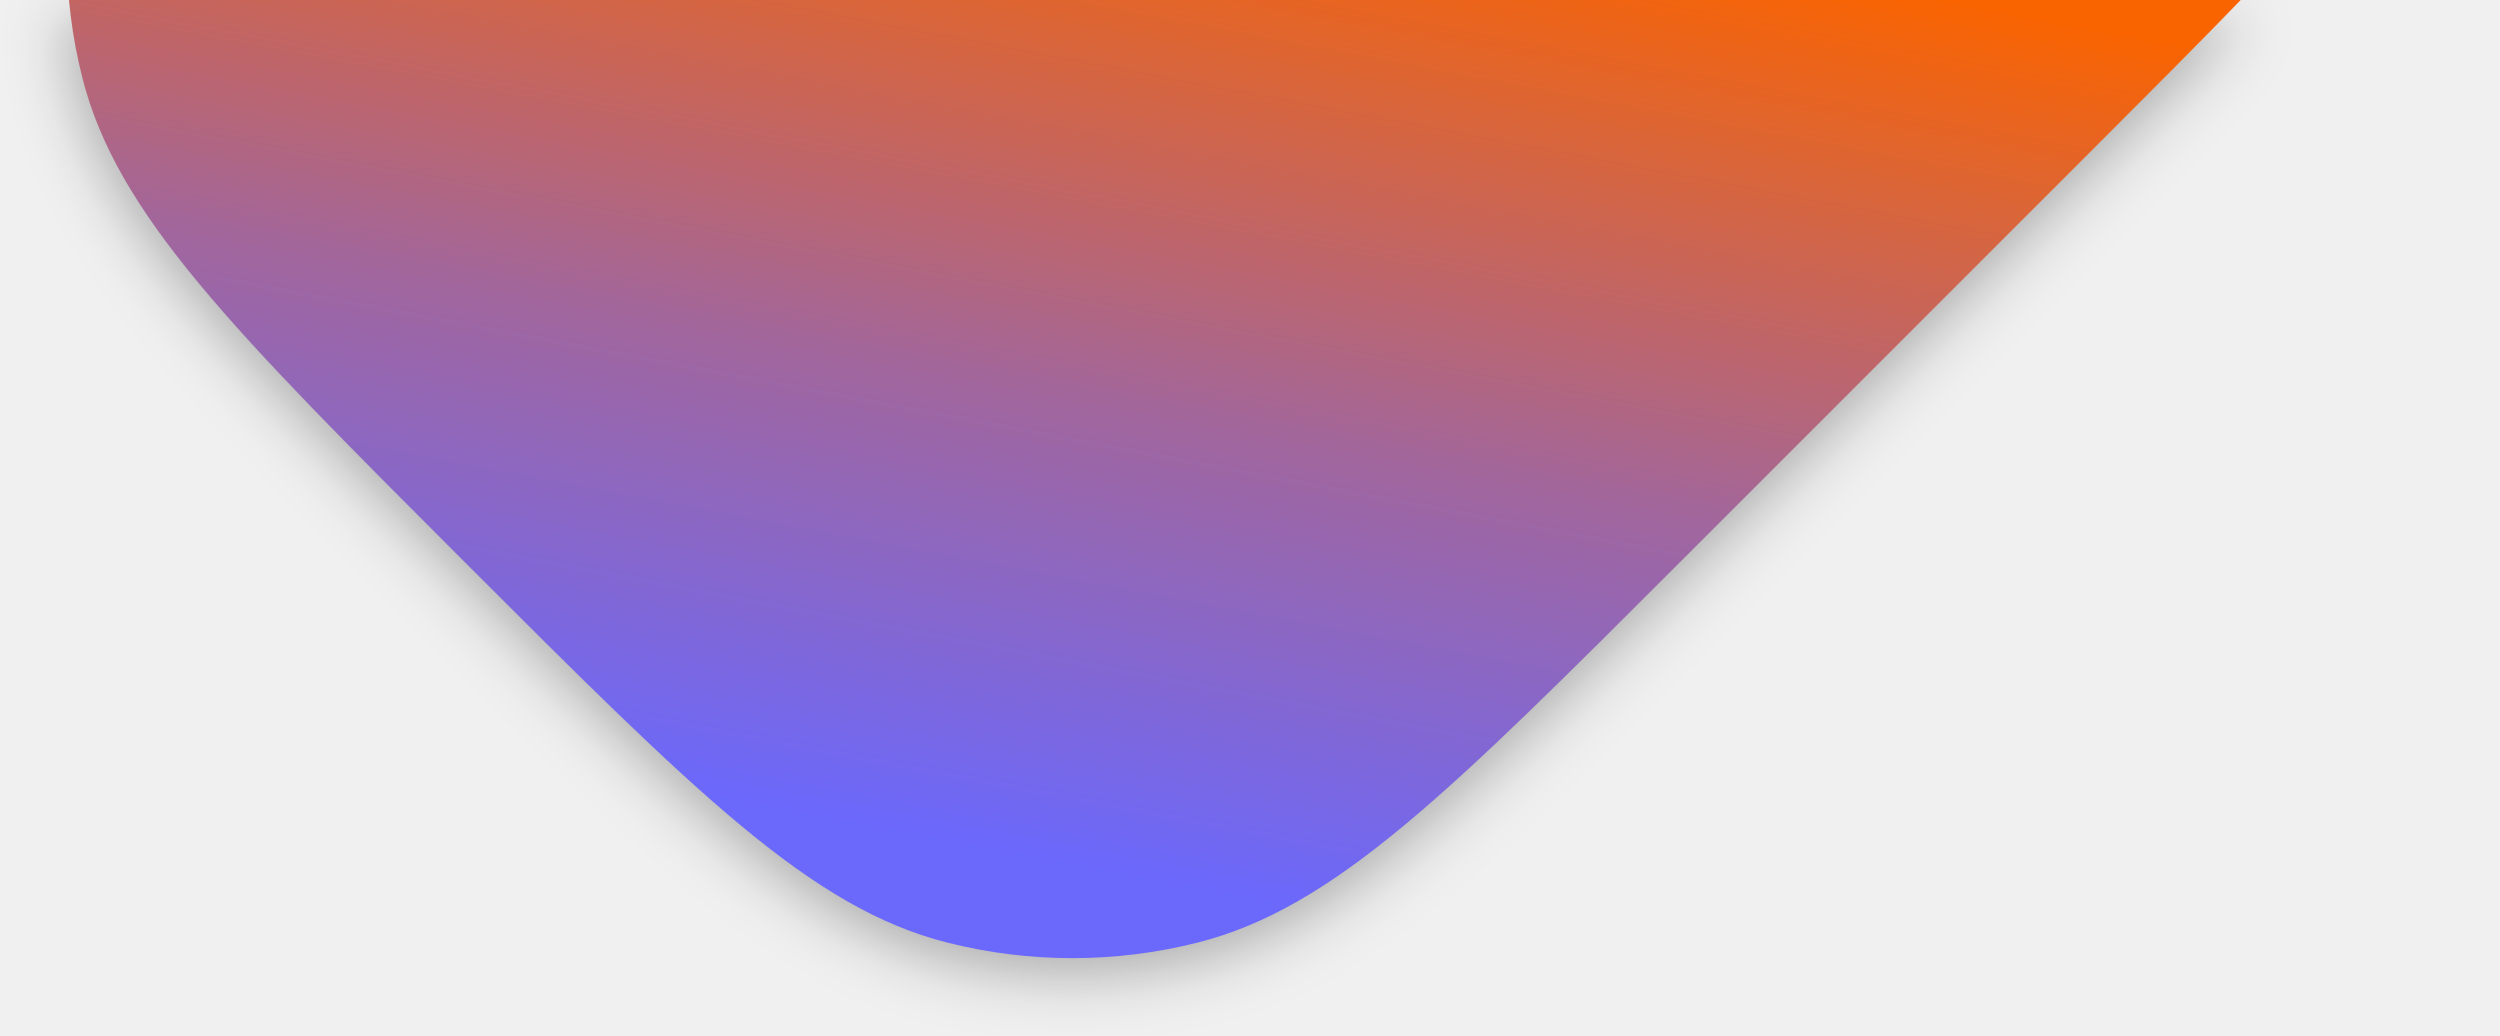
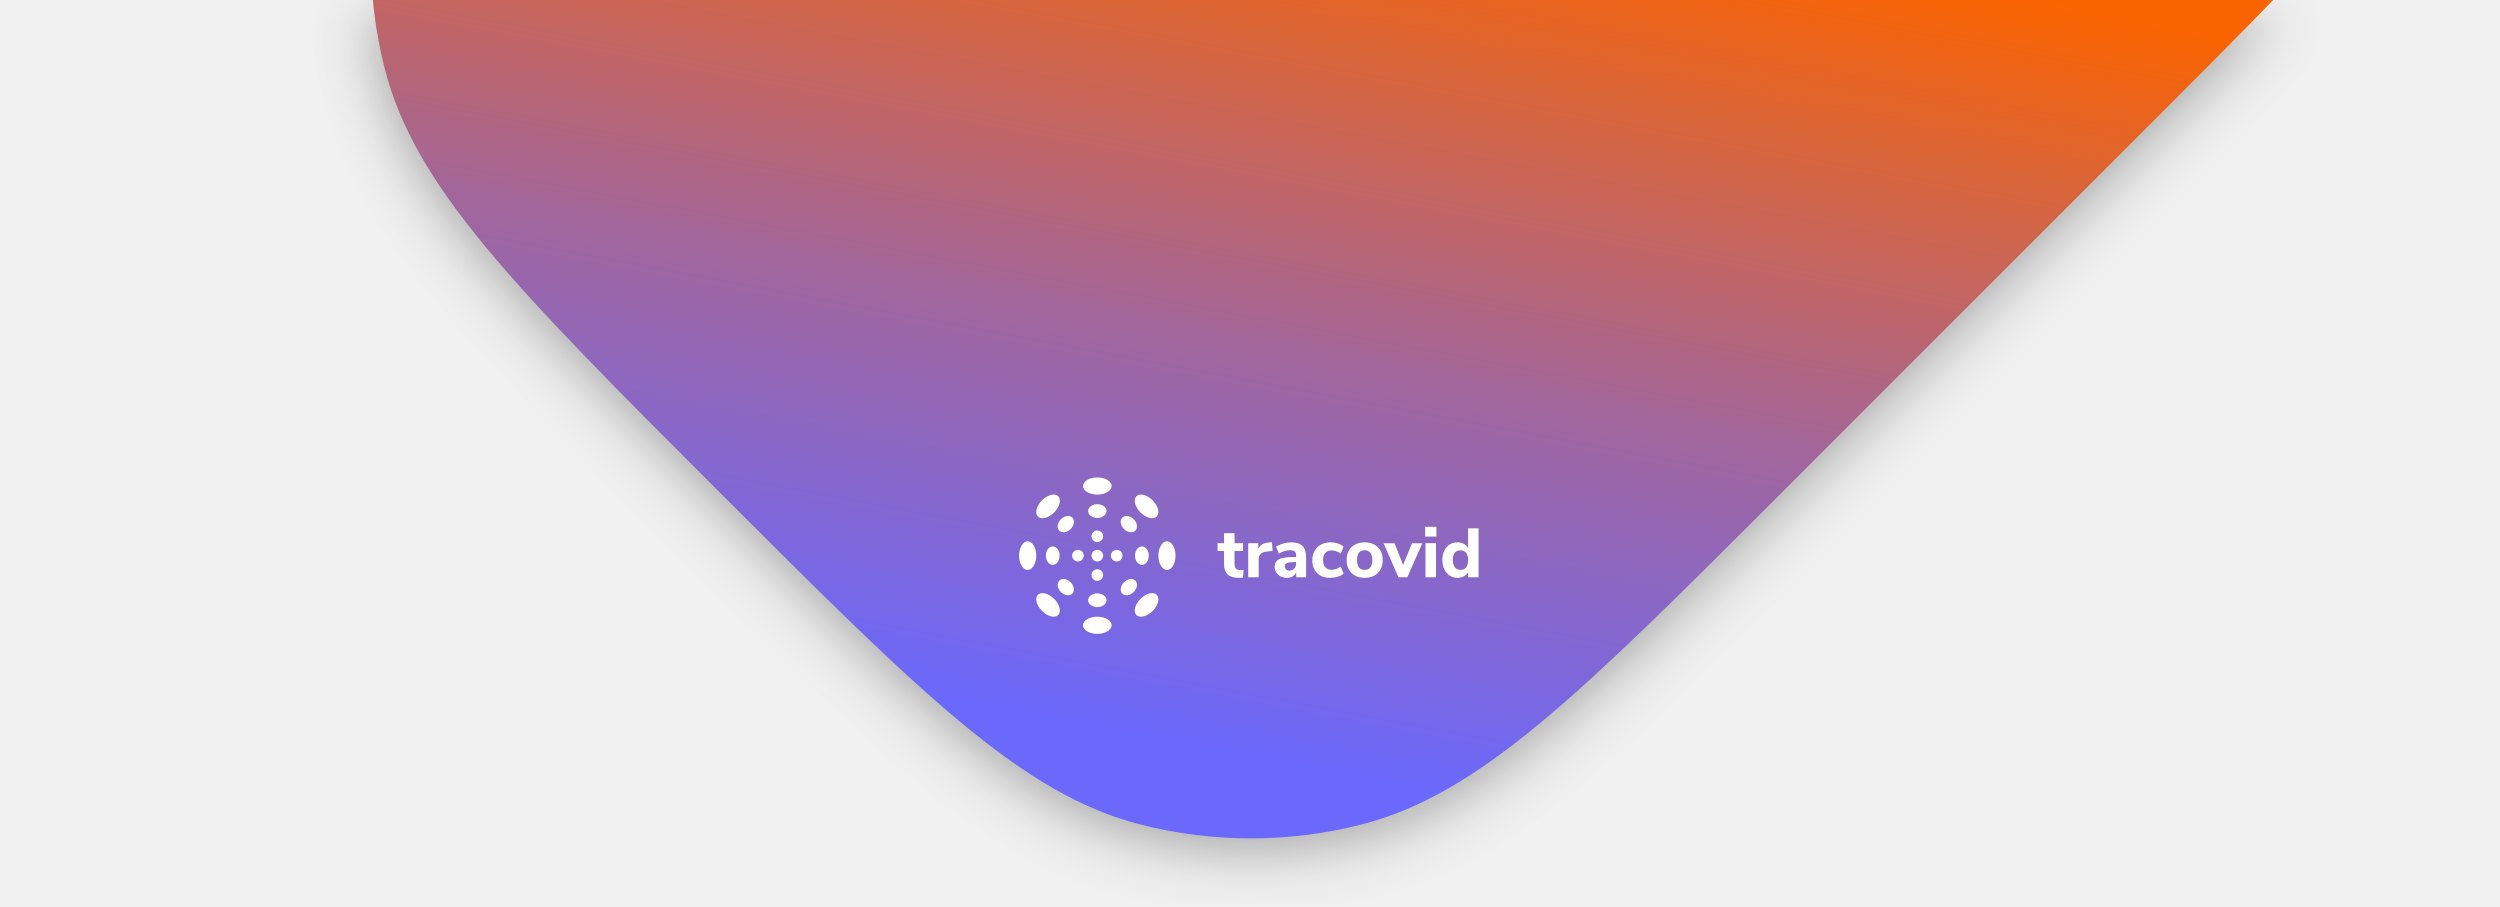
- <svg xmlns="http://www.w3.org/2000/svg" width="1260" height="522" viewBox="0 0 1260 522" fill="none">
+ <svg xmlns="http://www.w3.org/2000/svg" width="1440" height="522" viewBox="0 0 1440 522" fill="none">
  <g filter="url(#filter0_d)">
-     <path fill-rule="evenodd" clip-rule="evenodd" d="M1055.81 -539.257C939.241 -655.831 880.954 -714.117 812.154 -731.504C770.75 -741.967 727.393 -741.967 685.988 -731.504C617.189 -714.117 558.902 -655.831 442.328 -539.257L233.743 -330.672C117.17 -214.099 58.883 -155.812 41.497 -87.012C31.034 -45.608 31.034 -2.251 41.497 39.154C58.883 107.953 117.17 166.24 233.743 282.813C350.317 399.387 408.604 457.674 477.403 475.06C518.808 485.523 562.165 485.523 603.569 475.06C672.5 457.64 730.656 399.387 847.229 282.814L1055.81 74.228C1172.39 -42.345 1230.67 -100.632 1248.06 -169.431C1258.52 -210.836 1258.52 -254.193 1248.06 -295.597C1230.67 -364.397 1172.39 -422.684 1055.81 -539.257Z" fill="url(#paint0_linear)" />
+     <path fill-rule="evenodd" clip-rule="evenodd" d="M1235.81 -539.257C1119.24 -655.831 1060.95 -714.117 992.154 -731.504C950.75 -741.967 907.393 -741.967 865.988 -731.504C797.189 -714.117 738.902 -655.831 622.328 -539.257L413.743 -330.672C297.17 -214.099 238.883 -155.812 221.497 -87.012C211.034 -45.608 211.034 -2.251 221.497 39.154C238.883 107.953 297.17 166.24 413.743 282.813C530.317 399.387 588.604 457.674 657.403 475.06C698.808 485.523 742.165 485.523 783.569 475.06C852.5 457.64 910.656 399.387 1027.23 282.814L1235.81 74.228C1352.39 -42.345 1410.67 -100.632 1428.06 -169.431C1438.52 -210.836 1438.52 -254.193 1428.06 -295.597C1410.67 -364.397 1352.39 -422.684 1235.81 -539.257Z" fill="url(#paint0_linear)" />
  </g>
+   <path fill-rule="evenodd" clip-rule="evenodd" d="M716.289 328.274L715.969 332.674C715.195 332.779 714.422 332.833 713.649 332.833C710.662 332.833 708.482 332.181 707.109 330.874C705.735 329.568 705.049 327.581 705.049 324.914V317.394H701.329V312.874H705.049V307.114H711.089V312.874H716.009V317.394H711.089V324.874C711.089 327.221 712.182 328.394 714.369 328.394C714.982 328.394 715.622 328.354 716.289 328.274Z" fill="white" />
+   <path fill-rule="evenodd" clip-rule="evenodd" d="M733.009 317.354L729.609 317.714C727.929 317.874 726.741 318.348 726.049 319.134C725.355 319.921 725.009 320.968 725.009 322.274V332.514H718.969V312.874H724.769V316.194C725.755 313.928 727.795 312.688 730.889 312.474L732.649 312.354L733.009 317.354Z" fill="white" />
+   <path fill-rule="evenodd" clip-rule="evenodd" d="M745.488 327.493C746.208 326.707 746.568 325.687 746.568 324.433V323.754H745.888C743.728 323.754 742.215 323.927 741.348 324.273C740.481 324.62 740.049 325.247 740.049 326.153C740.049 326.873 740.295 327.473 740.788 327.953C741.281 328.433 741.901 328.674 742.648 328.674C743.821 328.674 744.768 328.28 745.488 327.493ZM750.228 314.473C751.629 315.86 752.328 318.007 752.328 320.913V332.514H746.608V329.594C746.208 330.607 745.542 331.4 744.608 331.973C743.675 332.547 742.582 332.833 741.328 332.833C739.995 332.833 738.788 332.566 737.708 332.033C736.629 331.5 735.774 330.754 735.148 329.793C734.521 328.833 734.208 327.767 734.208 326.594C734.208 325.153 734.575 324.02 735.308 323.193C736.042 322.367 737.221 321.767 738.848 321.393C740.474 321.02 742.701 320.833 745.528 320.833H746.568V320.114C746.568 318.94 746.314 318.114 745.808 317.634C745.301 317.154 744.422 316.913 743.169 316.913C742.208 316.913 741.141 317.087 739.968 317.433C738.795 317.781 737.675 318.261 736.608 318.873L735.009 314.833C736.129 314.14 737.509 313.56 739.148 313.094C740.788 312.627 742.314 312.393 743.728 312.393C746.661 312.393 748.828 313.087 750.228 314.473Z" fill="white" />
+   <path fill-rule="evenodd" clip-rule="evenodd" d="M758.647 330.113C756.807 328.301 755.887 325.833 755.887 322.714C755.887 320.66 756.327 318.853 757.207 317.293C758.086 315.734 759.327 314.527 760.927 313.674C762.527 312.82 764.38 312.393 766.487 312.393C767.927 312.393 769.313 312.613 770.647 313.053C771.98 313.493 773.06 314.087 773.887 314.833L772.287 318.953C771.513 318.34 770.667 317.867 769.747 317.533C768.827 317.2 767.927 317.033 767.046 317.033C765.473 317.033 764.253 317.5 763.387 318.433C762.52 319.367 762.086 320.754 762.086 322.593C762.086 324.433 762.52 325.827 763.387 326.773C764.253 327.72 765.473 328.193 767.046 328.193C767.927 328.193 768.827 328.027 769.747 327.693C770.667 327.36 771.513 326.886 772.287 326.273L773.887 330.433C773.007 331.18 771.887 331.767 770.527 332.193C769.167 332.62 767.727 332.833 766.207 332.833C763.007 332.833 760.487 331.926 758.647 330.113Z" fill="white" />
+   <path fill-rule="evenodd" clip-rule="evenodd" d="M790.447 322.594C790.447 320.701 790.067 319.288 789.306 318.354C788.547 317.421 787.46 316.954 786.047 316.954C783.113 316.954 781.647 318.834 781.647 322.594C781.647 326.354 783.113 328.234 786.047 328.234C788.98 328.234 790.447 326.354 790.447 322.594ZM780.567 331.573C778.993 330.734 777.78 329.547 776.926 328.014C776.073 326.481 775.647 324.674 775.647 322.594C775.647 320.514 776.073 318.708 776.926 317.174C777.78 315.641 778.993 314.461 780.567 313.634C782.14 312.808 783.967 312.394 786.047 312.394C788.127 312.394 789.953 312.808 791.527 313.634C793.1 314.461 794.313 315.641 795.167 317.174C796.02 318.708 796.447 320.514 796.447 322.594C796.447 324.674 796.02 326.481 795.167 328.014C794.313 329.547 793.1 330.734 791.527 331.573C789.953 332.413 788.127 332.833 786.047 332.833C783.967 332.833 782.14 332.413 780.567 331.573Z" fill="white" />
+   <path fill-rule="evenodd" clip-rule="evenodd" d="M813.327 312.914H819.247L810.607 332.514H805.487L796.967 312.914H803.247L808.207 325.394L813.327 312.914Z" fill="white" />
+   <path fill-rule="evenodd" clip-rule="evenodd" d="M821.088 332.514H827.128V312.874H821.088V332.514ZM820.887 309.074H827.366V303.434H820.887V309.074Z" fill="white" />
+   <path fill-rule="evenodd" clip-rule="evenodd" d="M844.507 326.774C845.268 325.801 845.648 324.408 845.648 322.594C845.648 320.781 845.268 319.394 844.507 318.434C843.747 317.474 842.66 316.994 841.247 316.994C839.834 316.994 838.74 317.468 837.967 318.414C837.194 319.361 836.808 320.728 836.808 322.514C836.808 324.328 837.194 325.734 837.967 326.734C838.74 327.734 839.834 328.234 841.247 328.234C842.66 328.234 843.747 327.748 844.507 326.774ZM851.648 304.314V332.514H845.648V329.594C845.061 330.608 844.228 331.401 843.148 331.974C842.068 332.547 840.848 332.834 839.487 332.834C837.808 332.834 836.308 332.401 834.987 331.534C833.667 330.667 832.641 329.454 831.907 327.894C831.174 326.333 830.808 324.541 830.808 322.514C830.808 320.488 831.174 318.708 831.907 317.174C832.641 315.641 833.66 314.461 834.967 313.634C836.274 312.808 837.78 312.394 839.487 312.394C840.82 312.394 842.028 312.674 843.108 313.234C844.188 313.794 845.021 314.581 845.608 315.594V304.314H851.648Z" fill="white" />
+   <path fill-rule="evenodd" clip-rule="evenodd" d="M632.053 334.569C633.904 334.569 635.405 333.068 635.405 331.217C635.405 329.366 633.904 327.865 632.053 327.865C630.201 327.865 628.701 329.366 628.701 331.217C628.701 333.068 630.201 334.569 632.053 334.569Z" fill="white" />
+   <path fill-rule="evenodd" clip-rule="evenodd" d="M626.739 345.732C626.739 347.923 629.118 349.7 632.053 349.7C634.988 349.7 637.368 347.923 637.368 345.732C637.368 343.542 634.988 341.765 632.053 341.765C629.118 341.765 626.739 343.542 626.739 345.732Z" fill="white" />
+   <path fill-rule="evenodd" clip-rule="evenodd" d="M632.053 355.231C627.494 355.231 623.799 357.443 623.799 360.169C623.799 362.896 627.494 365.106 632.053 365.106C636.611 365.106 640.306 362.896 640.306 360.169C640.306 357.443 636.611 355.231 632.053 355.231Z" fill="white" />
+   <path fill-rule="evenodd" clip-rule="evenodd" d="M632.053 312.241C633.904 312.241 635.405 310.741 635.405 308.889C635.405 307.038 633.904 305.538 632.053 305.538C630.201 305.538 628.701 307.038 628.701 308.889C628.701 310.741 630.201 312.241 632.053 312.241Z" fill="white" />
+   <path fill-rule="evenodd" clip-rule="evenodd" d="M632.053 323.405C633.904 323.405 635.405 321.904 635.405 320.053C635.405 318.202 633.904 316.701 632.053 316.701C630.201 316.701 628.701 318.202 628.701 320.053C628.701 321.904 630.201 323.405 632.053 323.405Z" fill="white" />
+   <path fill-rule="evenodd" clip-rule="evenodd" d="M632.053 290.407C629.117 290.407 626.739 292.183 626.739 294.374C626.739 296.565 629.117 298.341 632.053 298.341C634.988 298.341 637.367 296.565 637.367 294.374C637.367 292.183 634.988 290.407 632.053 290.407Z" fill="white" />
+   <path fill-rule="evenodd" clip-rule="evenodd" d="M632.053 284.876C636.611 284.876 640.306 282.665 640.306 279.939C640.306 277.211 636.611 275.001 632.053 275.001C627.494 275.001 623.799 277.211 623.799 279.939C623.799 282.665 627.494 284.876 632.053 284.876Z" fill="white" />
+   <path fill-rule="evenodd" clip-rule="evenodd" d="M620.889 316.702C619.037 316.702 617.537 318.202 617.537 320.054C617.537 321.905 619.037 323.406 620.889 323.406C622.74 323.406 624.241 321.905 624.241 320.054C624.241 318.202 622.74 316.702 620.889 316.702Z" fill="white" />
+   <path fill-rule="evenodd" clip-rule="evenodd" d="M606.374 314.739C604.184 314.739 602.407 317.118 602.407 320.053C602.407 322.989 604.184 325.368 606.374 325.368C608.564 325.368 610.341 322.989 610.341 320.053C610.341 317.118 608.564 314.739 606.374 314.739Z" fill="white" />
+   <path fill-rule="evenodd" clip-rule="evenodd" d="M591.937 311.8C589.21 311.8 587 315.495 587 320.053C587 324.612 589.21 328.307 591.937 328.307C594.665 328.307 596.875 324.612 596.875 320.053C596.875 315.495 594.665 311.8 591.937 311.8Z" fill="white" />
+   <path fill-rule="evenodd" clip-rule="evenodd" d="M646.569 320.053C646.569 318.202 645.068 316.701 643.217 316.701C641.366 316.701 639.865 318.202 639.865 320.053C639.865 321.904 641.366 323.405 643.217 323.405C645.068 323.405 646.569 321.904 646.569 320.053Z" fill="white" />
+   <path fill-rule="evenodd" clip-rule="evenodd" d="M657.732 325.368C659.923 325.368 661.7 322.988 661.7 320.053C661.7 317.118 659.923 314.739 657.732 314.739C655.542 314.739 653.765 317.118 653.765 320.053C653.765 322.988 655.542 325.368 657.732 325.368Z" fill="white" />
+   <path fill-rule="evenodd" clip-rule="evenodd" d="M672.169 311.8C669.442 311.8 667.232 315.495 667.232 320.053C667.232 324.612 669.442 328.307 672.169 328.307C674.897 328.307 677.106 324.612 677.106 320.053C677.106 315.495 674.897 311.8 672.169 311.8Z" fill="white" />
+   <path fill-rule="evenodd" clip-rule="evenodd" d="M610.137 305.653C611.686 307.202 614.624 306.776 616.699 304.7C618.775 302.625 619.201 299.686 617.653 298.137C616.104 296.588 613.165 297.014 611.089 299.09C609.014 301.165 608.587 304.104 610.137 305.653Z" fill="white" />
+   <path fill-rule="evenodd" clip-rule="evenodd" d="M607.178 295.179C610.402 291.956 611.451 287.78 609.523 285.851C607.595 283.923 603.418 284.973 600.196 288.196C596.972 291.419 595.922 295.596 597.851 297.524C599.779 299.452 603.955 298.402 607.178 295.179Z" fill="white" />
+   <path fill-rule="evenodd" clip-rule="evenodd" d="M653.969 334.453C652.419 332.904 649.482 333.331 647.406 335.406C645.33 337.482 644.904 340.42 646.452 341.97C648.002 343.518 650.941 343.092 653.016 341.016C655.091 338.941 655.518 336.003 653.969 334.453Z" fill="white" />
+   <path fill-rule="evenodd" clip-rule="evenodd" d="M656.927 344.928C653.704 348.152 652.655 352.327 654.582 354.256C656.511 356.184 660.687 355.134 663.91 351.911C667.133 348.688 668.183 344.512 666.255 342.583C664.326 340.656 660.151 341.705 656.927 344.928Z" fill="white" />
+   <path fill-rule="evenodd" clip-rule="evenodd" d="M653.969 305.653C655.518 304.104 655.091 301.165 653.016 299.09C650.941 297.014 648.002 296.588 646.452 298.137C644.904 299.686 645.33 302.625 647.406 304.7C649.482 306.776 652.419 307.202 653.969 305.653Z" fill="white" />
+   <path fill-rule="evenodd" clip-rule="evenodd" d="M654.583 285.851C652.655 287.779 653.705 291.955 656.928 295.179C660.151 298.402 664.327 299.452 666.256 297.523C668.184 295.595 667.134 291.419 663.911 288.196C660.687 284.973 656.512 283.923 654.583 285.851Z" fill="white" />
+   <path fill-rule="evenodd" clip-rule="evenodd" d="M610.137 334.453C608.587 336.003 609.014 338.941 611.089 341.016C613.165 343.092 616.104 343.518 617.653 341.97C619.201 340.42 618.775 337.482 616.699 335.406C614.624 333.331 611.686 332.904 610.137 334.453Z" fill="white" />
+   <path fill-rule="evenodd" clip-rule="evenodd" d="M597.851 342.583C595.922 344.512 596.972 348.687 600.196 351.911C603.418 355.134 607.595 356.184 609.523 354.256C611.452 352.327 610.402 348.151 607.178 344.928C603.955 341.705 599.779 340.655 597.851 342.583Z" fill="white" />
  <defs>
-     <filter id="filter0_d" x="0.178" y="-767.673" width="1289.2" height="1289.2" filterUnits="userSpaceOnUse" color-interpolation-filters="sRGB">
+     <filter id="filter0_d" x="180.178" y="-767.673" width="1289.2" height="1289.2" filterUnits="userSpaceOnUse" color-interpolation-filters="sRGB">
      <feFlood flood-opacity="0" result="BackgroundImageFix" />
      <feColorMatrix in="SourceAlpha" type="matrix" values="0 0 0 0 0 0 0 0 0 0 0 0 0 0 0 0 0 0 127 0" />
      <feOffset dy="5.149" />
      <feGaussianBlur stdDeviation="16.736" />
      <feColorMatrix type="matrix" values="0 0 0 0 0 0 0 0 0 0 0 0 0 0 0 0 0 0 0.326 0" />
      <feBlend mode="normal" in2="BackgroundImageFix" result="effect1_dropShadow" />
      <feBlend mode="normal" in="SourceGraphic" in2="effect1_dropShadow" result="shape" />
    </filter>
-     <linearGradient id="paint0_linear" x1="764" y1="-43" x2="668.758" y2="460.184" gradientUnits="userSpaceOnUse">
+     <linearGradient id="paint0_linear" x1="944" y1="-43" x2="848.758" y2="460.184" gradientUnits="userSpaceOnUse">
      <stop stop-color="#FA6400" />
      <stop offset="0.546" stop-color="#A2669B" />
      <stop offset="1" stop-color="#6B68FC" />
    </linearGradient>
  </defs>
</svg>
